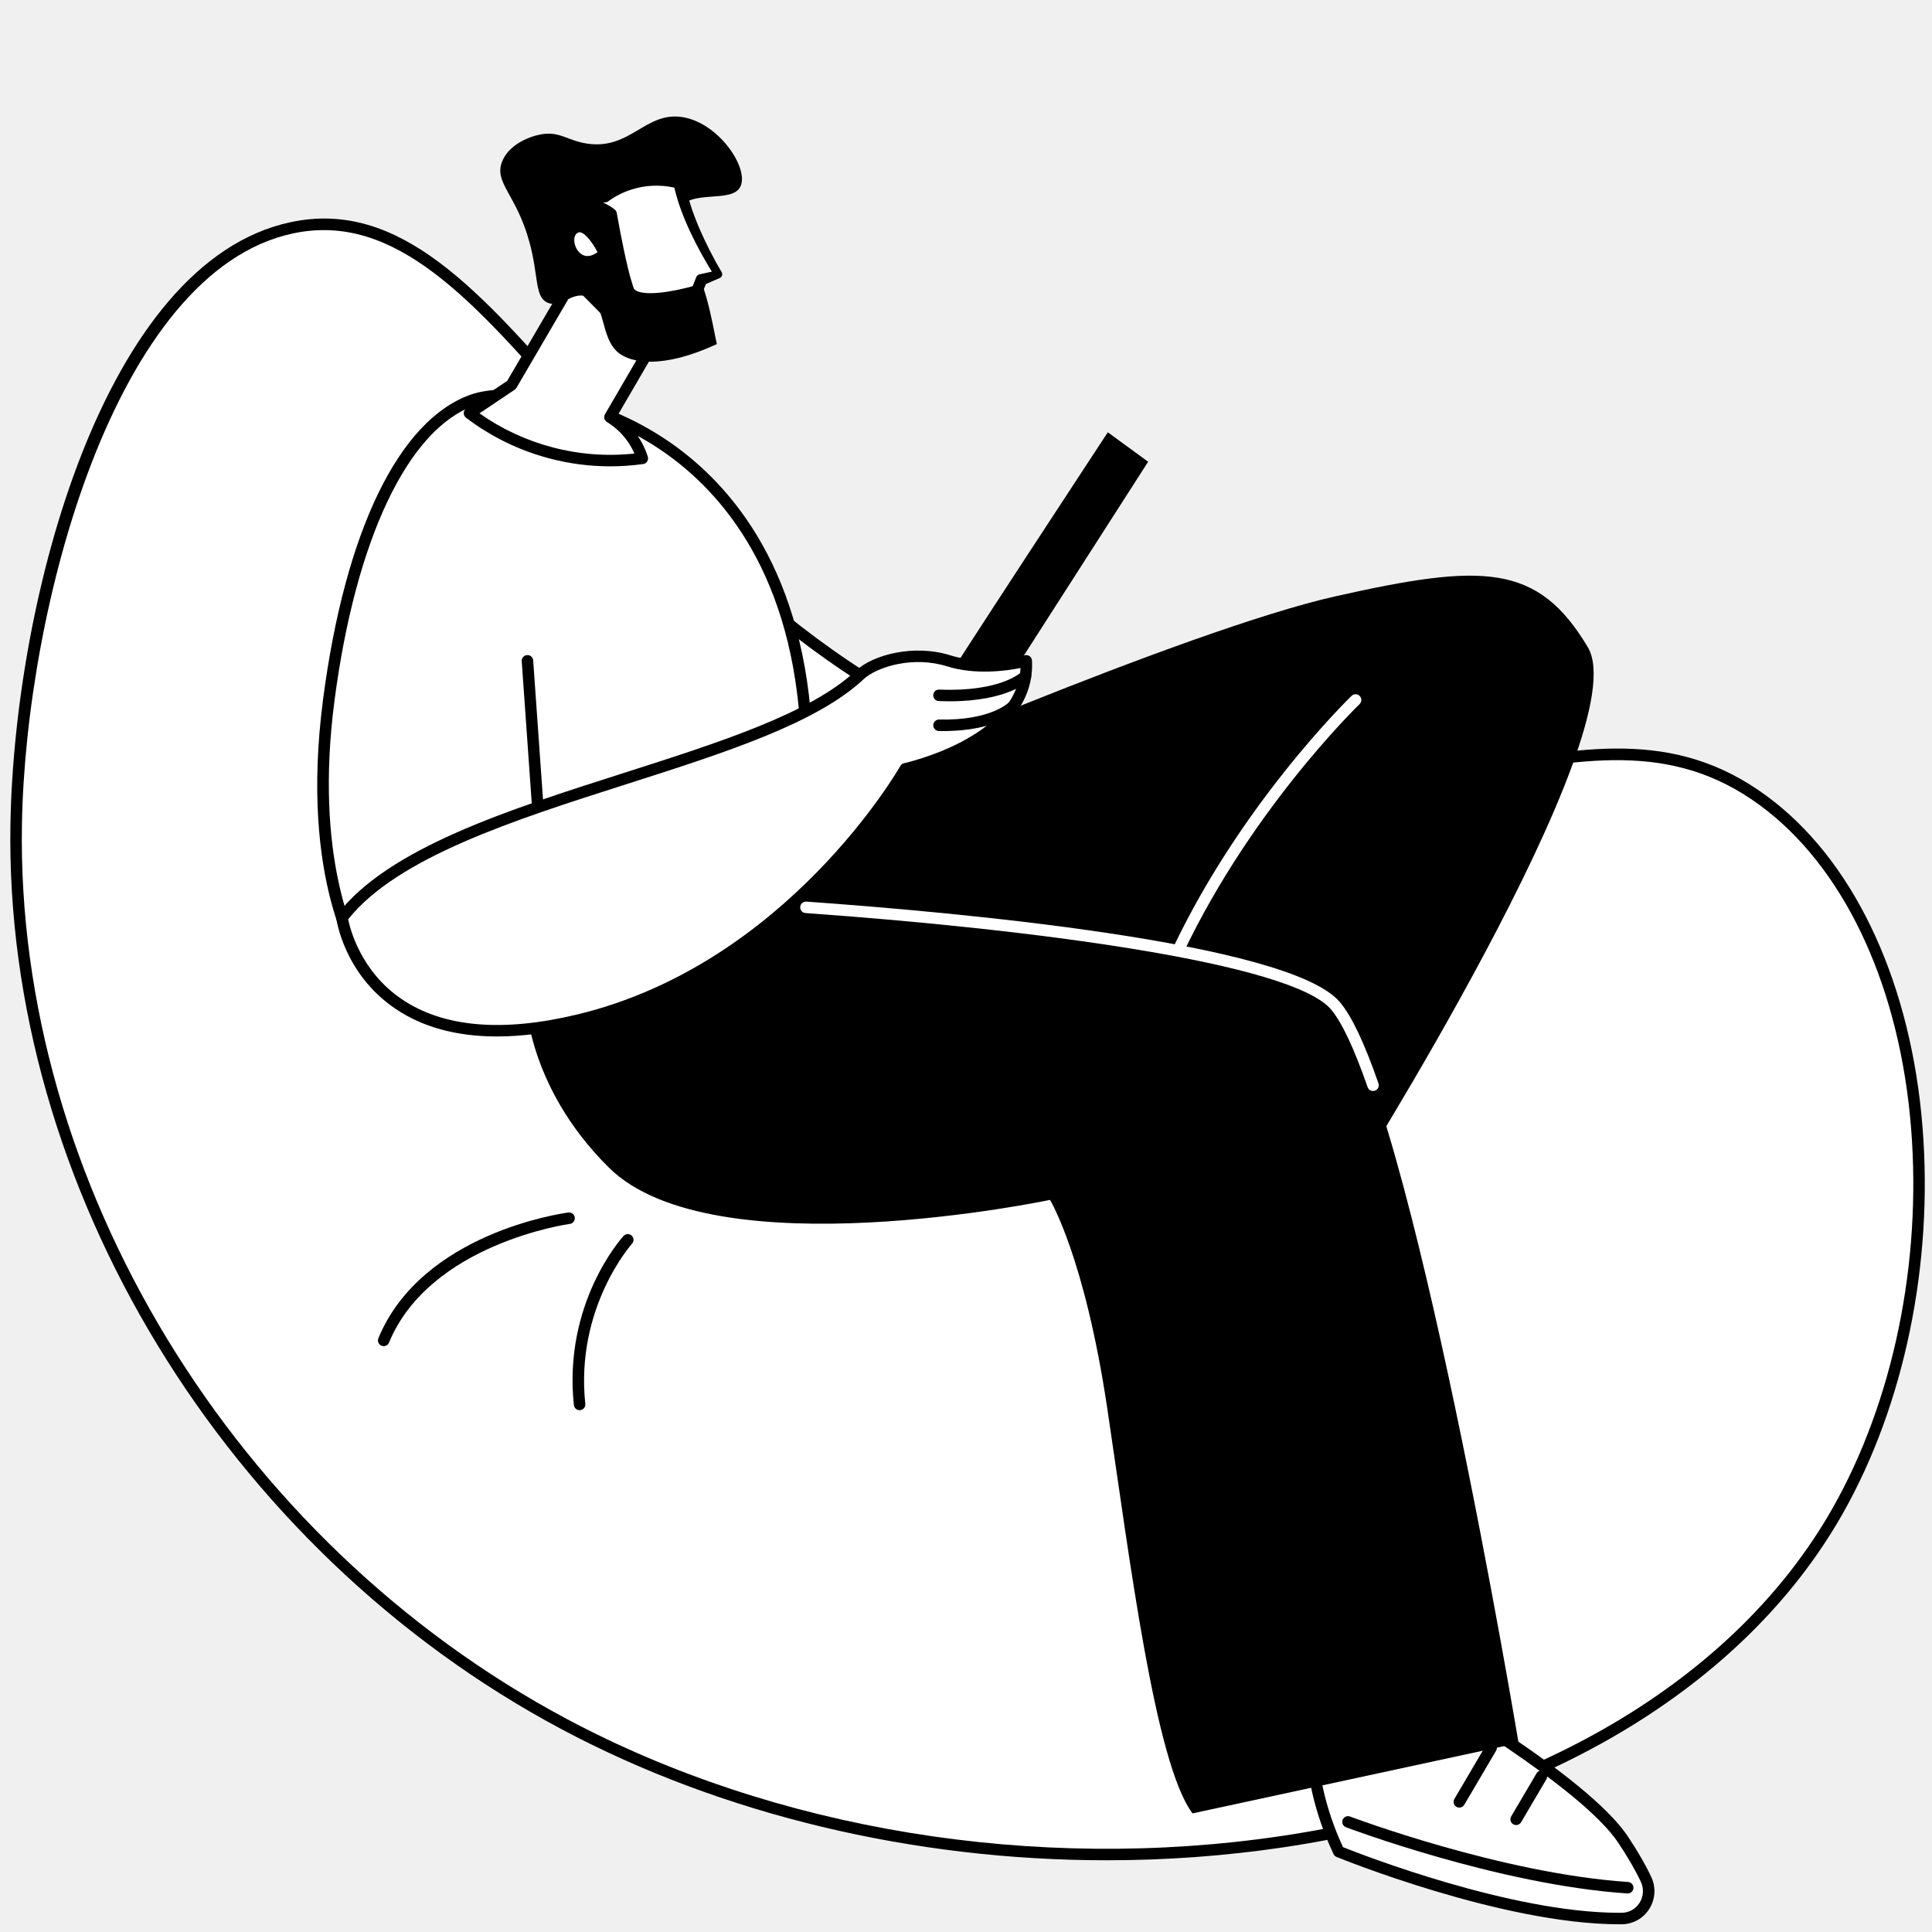
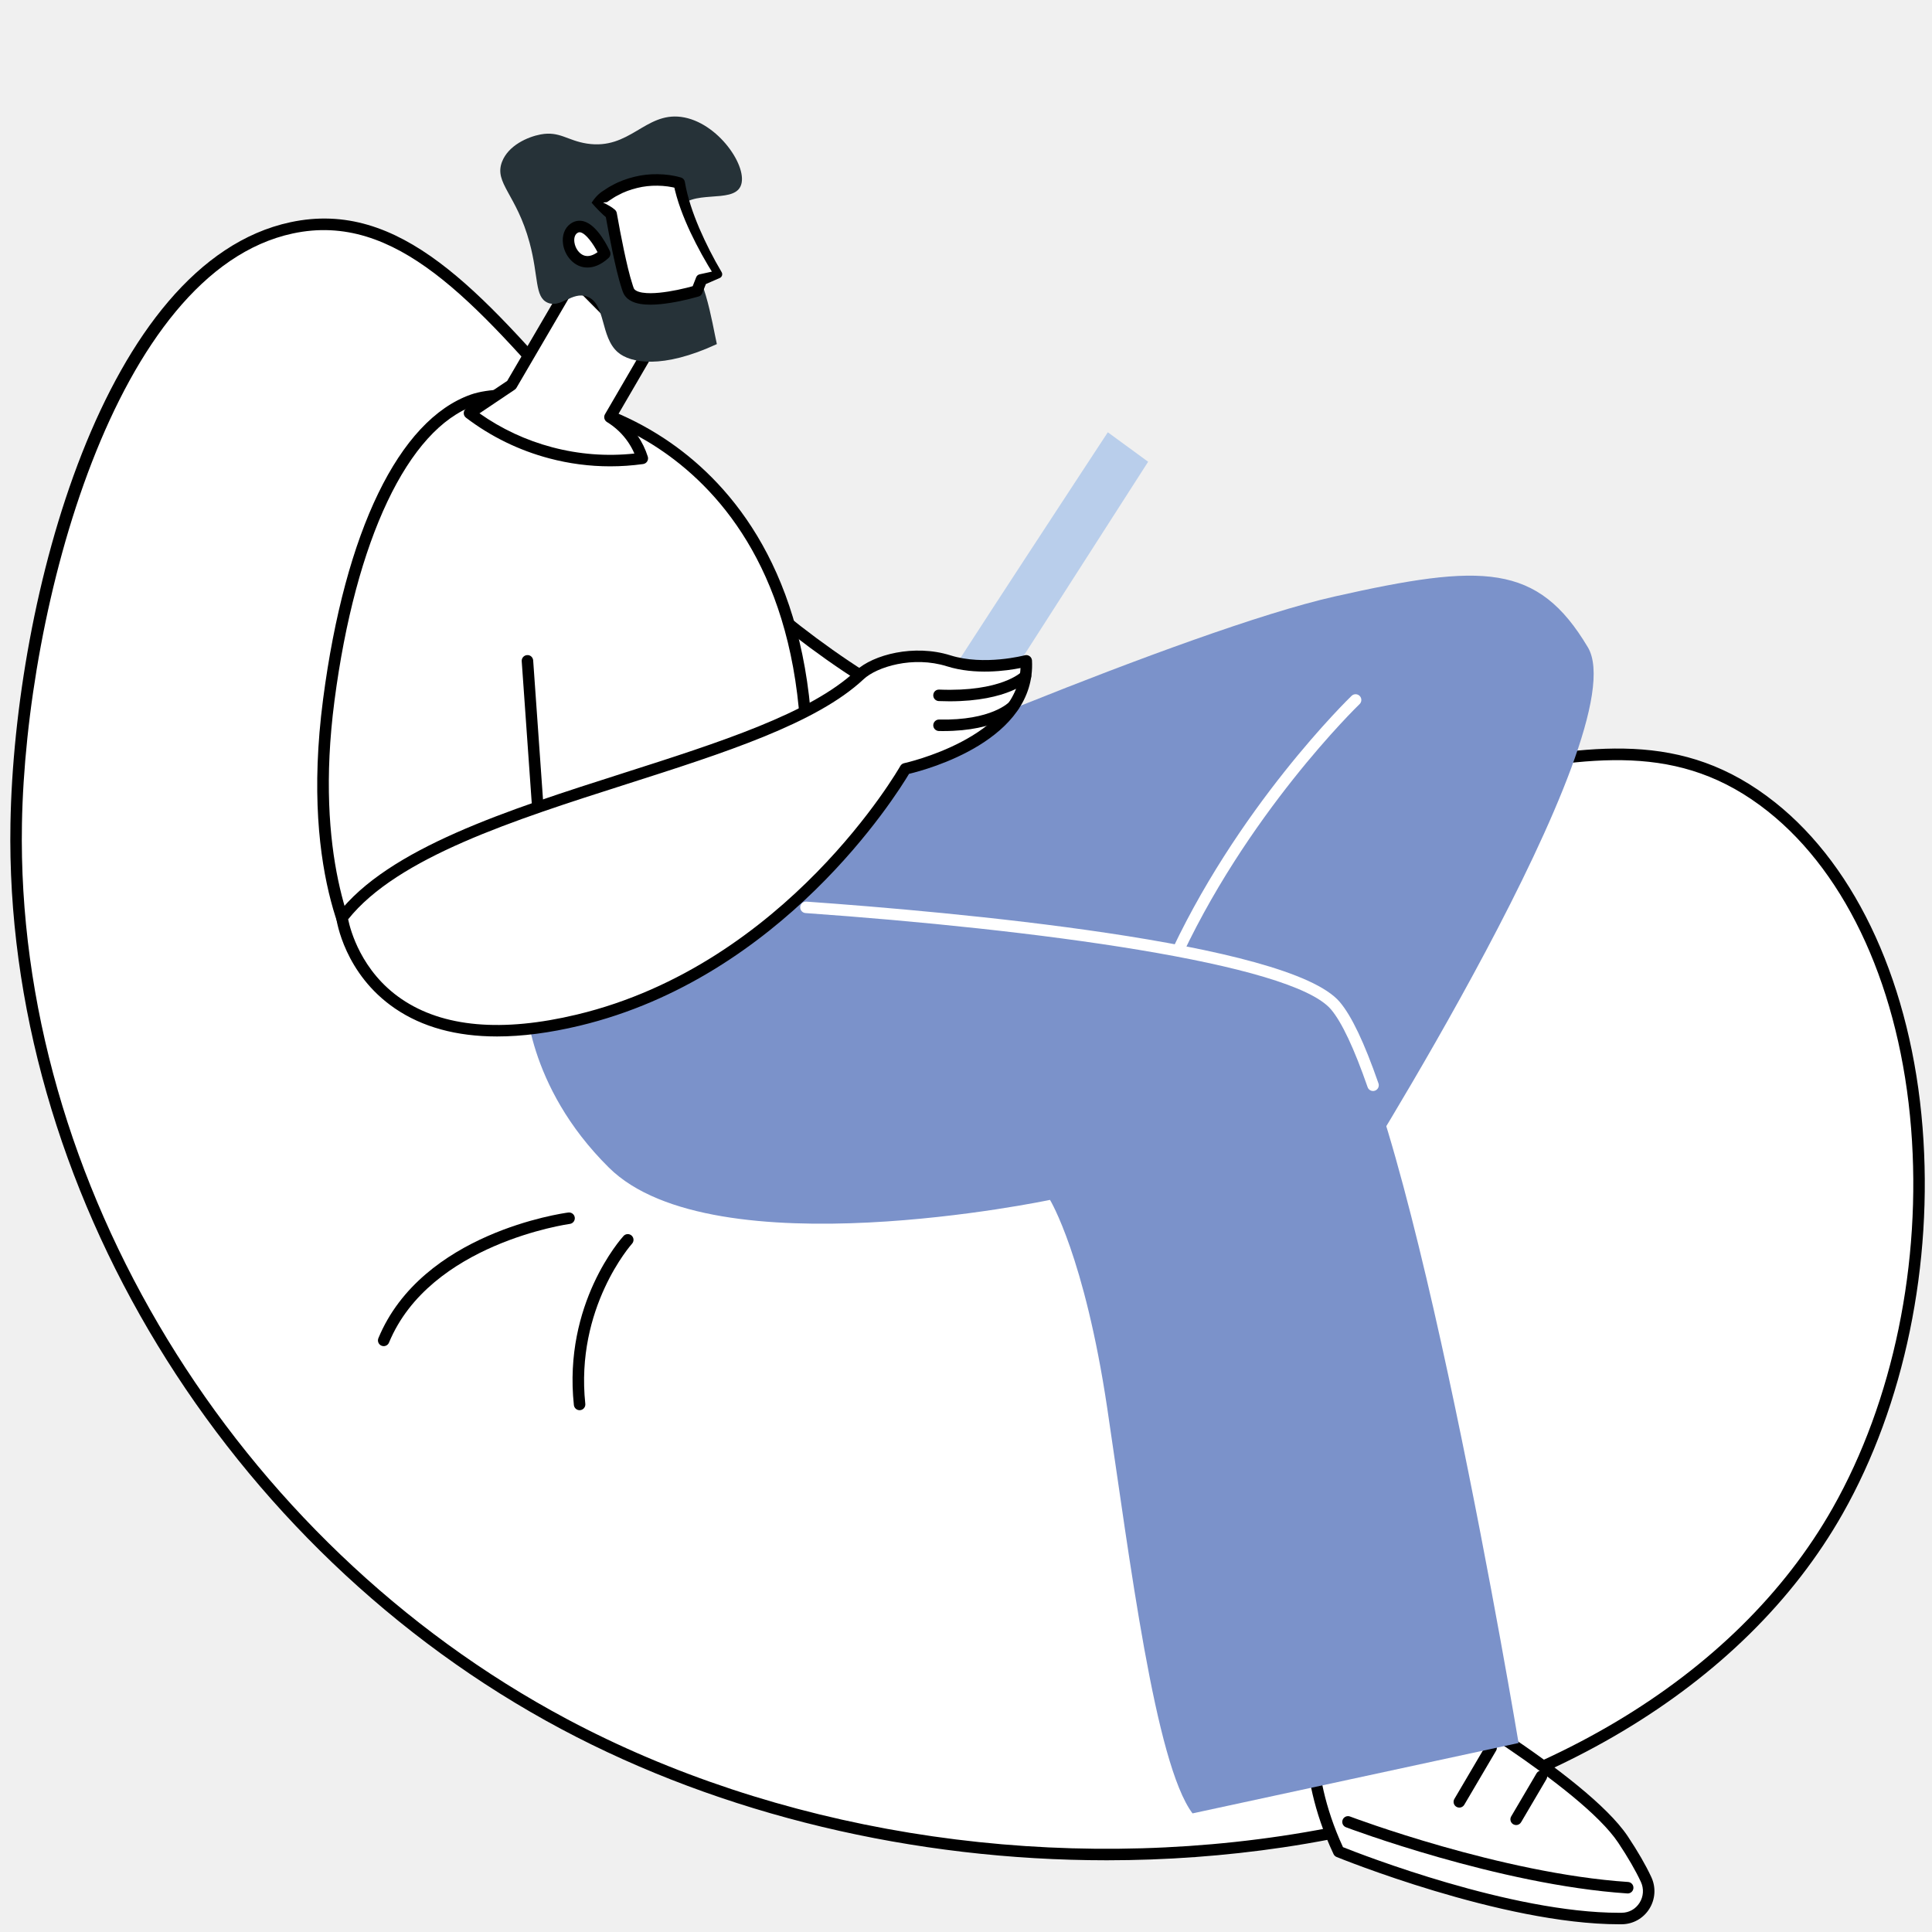
<svg xmlns="http://www.w3.org/2000/svg" version="1.1" id="Layer_1" x="0px" y="0px" width="750px" height="750px" viewBox="0 0 750 750" enable-background="new 0 0 750 750" xml:space="preserve">
  <g>
    <g>
-       <path fill="#FFFFFF" d="M113.173,88.456C42.184,103.683,7.788,234.849,6.288,319.758    c-2.553,144.477,87.874,282.95,212.671,349.506c165.814,88.428,413.008,60.938,494.426-82.75    c48.583-85.739,41.92-219.521-25.666-273.265c-67.751-53.875-137.311,19.924-266.818-13.126    C241.932,254.448,201.955,69.413,113.173,88.456z" />
-       <path d="M429.648,722.158c-74.786,0.002-149.277-17.616-211.739-50.928C87.513,601.691,1.571,460.428,4.057,319.718    c1.548-87.586,36.28-217.919,108.648-233.443c42.583-9.156,73.786,26.701,113.282,72.069    c44.744,51.398,100.431,115.366,195.464,139.618c61.741,15.754,108.968,7.184,150.634-0.376    c45.27-8.215,81.025-14.704,117.021,13.921c32.023,25.462,52.885,71.461,57.232,126.202    c4.213,53.048-7.091,107.688-31.014,149.908c-38.238,67.482-117.396,114.693-217.177,129.523    C475.515,720.502,452.565,722.158,429.648,722.158z M113.641,90.635C44.428,105.482,9.996,236.156,8.518,319.797    C6.061,458.873,91.053,598.521,220.01,667.294c80.774,43.078,181.907,59.645,277.483,45.433    c98.412-14.629,176.395-61.032,213.951-127.313c23.495-41.462,34.591-95.17,30.447-147.354    c-4.251-53.513-24.501-98.369-55.563-123.064c-34.413-27.369-69.292-21.039-113.447-13.021    c-42.114,7.641-89.848,16.307-152.533,0.307c-96.381-24.597-152.573-89.146-197.726-141.01    C184.094,117.013,153.668,82.04,113.641,90.635z" />
+       <path fill="#FFFFFF" d="M113.173,88.456C42.184,103.683,7.788,234.849,6.288,319.758    c-2.553,144.478,87.874,282.95,212.671,349.506c165.814,88.429,413.008,60.938,494.426-82.75    c48.583-85.738,41.92-219.521-25.666-273.265c-67.751-53.875-137.311,19.924-266.817-13.126    C241.932,254.448,201.955,69.413,113.173,88.456z" />
+       <path d="M429.648,722.158c-74.787,0.002-149.277-17.616-211.739-50.928C87.513,601.691,1.571,460.428,4.057,319.718    c1.548-87.586,36.28-217.919,108.648-233.443c42.583-9.156,73.786,26.701,113.282,72.069    c44.744,51.398,100.431,115.366,195.464,139.618c61.741,15.754,108.968,7.184,150.634-0.376    c45.271-8.215,81.025-14.704,117.021,13.921c32.023,25.462,52.886,71.461,57.232,126.202    c4.213,53.048-7.091,107.688-31.014,149.908C677.086,655.099,597.928,702.31,498.146,717.14    C475.515,720.502,452.565,722.158,429.648,722.158z M113.641,90.635C44.428,105.482,9.996,236.156,8.518,319.797    C6.061,458.873,91.053,598.521,220.01,667.294c80.774,43.078,181.907,59.646,277.483,45.433    c98.412-14.629,176.395-61.031,213.951-127.313c23.495-41.462,34.591-95.17,30.446-147.354    c-4.251-53.513-24.501-98.368-55.563-123.063c-34.413-27.369-69.292-21.039-113.447-13.021    c-42.114,7.641-89.848,16.307-152.533,0.307c-96.381-24.597-152.573-89.146-197.726-141.01    C184.094,117.013,153.668,82.04,113.641,90.635z" />
    </g>
    <g>
      <g>
        <g>
-           <path fill="#FFFFFF" d="M519.7,718.805c0,0,64.154,26.36,109.864,25.961c7.706-0.067,12.7-8.154,9.453-15.145      c-1.877-4.041-4.714-9.135-8.959-15.51c-15.869-23.83-83.823-62.484-83.823-62.484l-10.955,4.75      c-3.845,1.667-5.408,6.29-3.362,9.949l2.762,4.942l-18.208-0.016c-4.148-0.004-7.463,3.459-7.245,7.601      C509.67,687.269,511.731,701.898,519.7,718.805z" />
-           <path d="M628.552,747c-45.566,0-109.059-25.87-109.698-26.134c-0.517-0.211-0.934-0.608-1.173-1.111      c-7.939-16.85-10.19-31.479-10.681-40.785c-0.139-2.611,0.778-5.094,2.581-6.994c1.782-1.876,4.291-2.953,6.883-2.953      c0.004,0,0.007,0,0.01,0l14.402,0.013l-0.906-1.62c-1.281-2.293-1.534-5.036-0.692-7.525c0.842-2.487,2.706-4.514,5.116-5.559      l10.954-4.75c0.645-0.282,1.38-0.24,1.991,0.106c2.793,1.587,68.597,39.193,84.577,63.187      c3.911,5.877,6.981,11.195,9.124,15.811c1.862,4.004,1.563,8.627-0.796,12.362c-2.33,3.686-6.315,5.909-10.66,5.949      C629.241,746.998,628.896,747,628.552,747z M521.349,717.063c7.467,2.98,65.269,25.477,107.191,25.477      c0.338,0,0.67-0.002,1.005-0.005c2.863-0.023,5.389-1.435,6.928-3.87c1.546-2.448,1.742-5.477,0.522-8.104      c-2.048-4.406-5.007-9.524-8.793-15.212c-14.384-21.6-73.794-56.424-82.107-61.23l-9.926,4.304      c-1.273,0.553-2.221,1.583-2.665,2.896c-0.445,1.315-0.316,2.708,0.361,3.921l2.763,4.939c0.386,0.693,0.376,1.535-0.024,2.218      c-0.4,0.685-1.133,1.104-1.924,1.104c-0.001,0-0.001,0-0.002,0l-18.208-0.017c-0.001,0-0.003,0-0.006,0      c-1.395,0-2.69,0.555-3.648,1.564c-0.95,1.002-1.435,2.312-1.362,3.688C511.915,687.498,514.015,701.204,521.349,717.063z" />
+           <path fill="#FFFFFF" d="M519.7,718.805c0,0,64.153,26.36,109.864,25.961c7.705-0.066,12.699-8.153,9.452-15.145      c-1.877-4.041-4.714-9.135-8.959-15.51c-15.868-23.83-83.822-62.484-83.822-62.484l-10.955,4.75      c-3.845,1.667-5.408,6.29-3.362,9.949l2.762,4.941l-18.208-0.016c-4.147-0.004-7.463,3.459-7.245,7.601      C509.67,687.269,511.73,701.898,519.7,718.805z" />
+           <path d="M628.552,747c-45.565,0-109.059-25.87-109.698-26.134c-0.517-0.211-0.934-0.608-1.173-1.111      c-7.938-16.85-10.189-31.479-10.681-40.785c-0.139-2.61,0.778-5.094,2.581-6.994c1.782-1.876,4.291-2.952,6.883-2.952      c0.004,0,0.007,0,0.01,0l14.402,0.013l-0.906-1.62c-1.28-2.293-1.534-5.036-0.691-7.525c0.842-2.486,2.706-4.514,5.116-5.559      l10.953-4.75c0.646-0.282,1.381-0.24,1.991,0.105c2.793,1.588,68.597,39.193,84.577,63.188      c3.911,5.877,6.981,11.195,9.124,15.811c1.862,4.005,1.563,8.627-0.796,12.362c-2.33,3.687-6.315,5.909-10.66,5.949      C629.241,746.998,628.896,747,628.552,747z M521.349,717.063c7.468,2.98,65.27,25.478,107.191,25.478      c0.338,0,0.67-0.002,1.005-0.005c2.863-0.023,5.389-1.436,6.928-3.87c1.546-2.448,1.742-5.478,0.522-8.104      c-2.048-4.405-5.007-9.523-8.793-15.212c-14.384-21.6-73.794-56.424-82.107-61.229l-9.926,4.304      c-1.273,0.553-2.221,1.583-2.665,2.896c-0.445,1.314-0.316,2.708,0.361,3.921l2.763,4.938c0.386,0.693,0.376,1.535-0.024,2.219      c-0.399,0.685-1.133,1.104-1.924,1.104c-0.001,0-0.001,0-0.002,0l-18.208-0.017c-0.001,0-0.003,0-0.006,0      c-1.395,0-2.69,0.555-3.647,1.563c-0.95,1.002-1.436,2.313-1.362,3.688C511.915,687.498,514.015,701.204,521.349,717.063z" />
        </g>
-         <path d="M631.873,735.037c-0.051,0-0.102-0.003-0.151-0.005c-49.882-3.322-108.636-25.469-109.223-25.694     c-1.151-0.437-1.73-1.724-1.292-2.877c0.436-1.151,1.73-1.729,2.876-1.291c0.581,0.22,58.729,22.134,107.936,25.41     c1.229,0.084,2.159,1.146,2.076,2.375C634.017,734.133,633.037,735.037,631.873,735.037z" />
-         <path d="M588.566,708.487c-0.385,0-0.773-0.098-1.129-0.307c-1.061-0.626-1.416-1.994-0.791-3.055l9.821-16.695     c0.623-1.065,1.991-1.416,3.054-0.793c1.061,0.625,1.416,1.993,0.791,3.054l-9.821,16.695     C590.076,708.095,589.331,708.487,588.566,708.487z" />
-         <path d="M566.507,701.711c-0.385,0-0.772-0.098-1.129-0.307c-1.062-0.625-1.416-1.993-0.791-3.055l12.342-20.978     c0.623-1.063,1.99-1.418,3.052-0.794c1.063,0.627,1.417,1.994,0.792,3.055l-12.341,20.979     C568.017,701.318,567.271,701.711,566.507,701.711z" />
+         <path d="M631.873,735.037c-0.051,0-0.102-0.003-0.151-0.005c-49.882-3.322-108.636-25.47-109.223-25.694     c-1.151-0.437-1.73-1.724-1.292-2.877c0.436-1.151,1.729-1.729,2.876-1.291c0.581,0.22,58.729,22.134,107.936,25.41     c1.229,0.084,2.159,1.146,2.076,2.375C634.017,734.133,633.037,735.037,631.873,735.037z" />
+         <path d="M588.566,708.487c-0.386,0-0.773-0.099-1.13-0.308c-1.061-0.626-1.416-1.994-0.791-3.055l9.821-16.695     c0.623-1.064,1.991-1.416,3.054-0.793c1.062,0.625,1.416,1.993,0.791,3.055l-9.82,16.694     C590.076,708.095,589.331,708.487,588.566,708.487z" />
+         <path d="M566.507,701.711c-0.385,0-0.771-0.098-1.129-0.307c-1.062-0.625-1.416-1.993-0.791-3.056l12.342-20.978     c0.623-1.063,1.99-1.418,3.052-0.794c1.063,0.627,1.418,1.994,0.793,3.055l-12.342,20.979     C568.017,701.318,567.271,701.711,566.507,701.711z" />
      </g>
-       <path d="M318.757,307.057c1.965-2.07,142.174-62.643,199.484-75.527c57.311-12.883,78.663-13.006,98.165,19.748    c19.5,32.752-93.938,211.468-93.938,211.468l-241.332-62.904L318.757,307.057z" />
-       <path fill="#FFFFFF" d="M454.572,377.205c-0.306,0-0.614-0.063-0.911-0.196c-1.125-0.502-1.628-1.823-1.124-2.946    c27.047-60.371,71.713-103.519,72.16-103.948c0.892-0.852,2.301-0.818,3.153,0.069c0.852,0.89,0.821,2.302-0.068,3.154    c-0.442,0.422-44.494,43.001-71.175,102.549C456.237,376.716,455.423,377.205,454.572,377.205z" />
-       <path d="M204.042,387.111c0,0,0,34.183,32.359,66.178c40.546,40.089,171.209,12.508,171.209,12.508s13.436,22.01,22.215,80.829    c8.778,58.821,18.57,138.01,33.111,157.33l126.576-27.33c0,0-41.982-251.972-71.143-286.239    c-29.158-34.266-241.317-39.648-241.317-39.648L204.042,387.111z" />
-       <path fill="#FFFFFF" d="M533.011,423.525c-0.924,0-1.786-0.577-2.106-1.499c-5.258-15.118-10.048-25.278-14.232-30.192    c-15.32-18.004-115.405-31.116-203.963-37.382c-1.229-0.084-2.154-1.152-2.066-2.38c0.087-1.229,1.139-2.139,2.382-2.067    c55.639,3.935,187.195,15.611,207.045,38.938c4.606,5.412,9.53,15.755,15.048,31.62c0.405,1.163-0.21,2.433-1.373,2.837    C533.5,423.485,533.255,423.525,533.011,423.525z" />
+       <path fill="#7B92CA" d="M318.757,307.057c1.965-2.07,142.174-62.643,199.484-75.527c57.311-12.883,78.663-13.006,98.165,19.748    c19.5,32.752-93.938,211.468-93.938,211.468l-241.332-62.904L318.757,307.057z" />
+       <path fill="#FFFFFF" d="M454.572,377.205c-0.307,0-0.614-0.063-0.911-0.196c-1.125-0.502-1.628-1.823-1.124-2.946    c27.047-60.37,71.713-103.519,72.16-103.948c0.892-0.852,2.301-0.818,3.152,0.069c0.853,0.89,0.821,2.302-0.067,3.154    c-0.442,0.422-44.494,43.001-71.175,102.549C456.237,376.716,455.423,377.205,454.572,377.205z" />
+       <path fill="#7B92CA" d="M204.042,387.111c0,0,0,34.183,32.359,66.178c40.546,40.089,171.209,12.508,171.209,12.508    s13.436,22.01,22.215,80.829c8.777,58.821,18.569,138.01,33.11,157.33l126.576-27.33c0,0-41.981-251.972-71.143-286.239    c-29.158-34.266-241.317-39.647-241.317-39.647L204.042,387.111z" />
+       <path fill="#FFFFFF" d="M533.011,423.525c-0.924,0-1.786-0.577-2.105-1.499c-5.259-15.118-10.048-25.278-14.232-30.192    c-15.32-18.004-115.405-31.116-203.963-37.382c-1.229-0.084-2.154-1.152-2.066-2.38c0.087-1.229,1.139-2.14,2.382-2.067    c55.639,3.936,187.195,15.611,207.045,38.938c4.605,5.412,9.529,15.755,15.048,31.62c0.404,1.162-0.21,2.433-1.373,2.837    C533.5,423.485,533.255,423.525,533.011,423.525z" />
      <g>
-         <path d="M364.521,268.645c0.629-2.007,65.534-100.833,65.534-100.833l15.649,11.438l-59.314,92.479L364.521,268.645z" />
+         <path fill="#B9CEEB" d="M364.521,268.645c0.629-2.007,65.534-100.833,65.534-100.833l15.649,11.438l-59.313,92.479     L364.521,268.645z" />
        <g>
          <path fill="#FFFFFF" d="M141.045,374.576c0,0-22.713-31.746-13.412-102.848c9.301-71.103,32.056-108.014,55.861-116.444      c23.805-8.433,121.727,6.967,129.372,126.43L141.045,374.576z" />
          <path d="M141.046,376.807c-0.699,0-1.383-0.328-1.816-0.932c-0.947-1.327-23.116-33.28-13.808-104.438      c8.539-65.274,29.434-108.375,57.327-118.256c12.94-4.584,45.777-2.329,75.17,17.067      c23.839,15.729,53.109,47.811,57.174,111.324c0.056,0.869-0.4,1.691-1.165,2.104l-171.822,92.863      C141.771,376.72,141.406,376.807,141.046,376.807z M197.806,155.549c-5.623,0-10.288,0.674-13.566,1.835      c-25.869,9.164-46.203,52.016-54.394,114.632c-7.899,60.39,7.724,92.249,11.984,99.599l168.716-91.183      c-4.287-60.738-32.268-91.405-55.084-106.461C234.956,160.442,212.926,155.549,197.806,155.549z" />
        </g>
-         <path d="M209.465,325.45c-1.161,0-2.14-0.897-2.222-2.075l-4.714-66.683c-0.087-1.229,0.839-2.296,2.068-2.381     c1.233-0.125,2.295,0.839,2.381,2.067l4.714,66.684c0.087,1.229-0.838,2.295-2.068,2.381     C209.57,325.448,209.518,325.45,209.465,325.45z" />
+         <path d="M209.465,325.45c-1.161,0-2.14-0.897-2.222-2.075l-4.714-66.683c-0.087-1.229,0.839-2.296,2.068-2.381     c1.233-0.125,2.295,0.839,2.381,2.067l4.714,66.685c0.087,1.229-0.838,2.295-2.068,2.381     C209.57,325.448,209.518,325.45,209.465,325.45z" />
        <g>
-           <path fill="#FFFFFF" d="M132.776,356.288c0,0,8.251,59.714,91.707,39.728c83.455-19.987,126.965-97.566,126.965-97.566      s48.591-10.387,46.942-41.913c0,0-16.267,4.359-30.097,0c-13.832-4.359-28.802,0.097-34.56,5.497      C294.273,299.044,168.226,310.143,132.776,356.288z" />
-           <path d="M192.955,402.354c-15.76,0-29.025-3.633-39.641-10.884c-19.571-13.366-22.626-34.004-22.748-34.877      c-0.083-0.591,0.077-1.189,0.44-1.665c19.723-25.669,66.089-40.477,110.93-54.798c37.364-11.932,72.656-23.202,90.271-39.724      c6.749-6.33,22.72-10.42,36.756-5.998c13.06,4.115,28.691,0.015,28.848-0.027c0.65-0.172,1.345-0.047,1.89,0.351      c0.544,0.395,0.881,1.016,0.915,1.688c1.616,30.887-40.533,42.271-47.732,43.989c-5.162,8.651-49.225,78.938-127.882,97.776      C213.393,400.966,202.696,402.354,192.955,402.354z M135.149,356.875c0.813,3.971,5.007,20.244,20.746,30.957      c16.092,10.956,38.993,12.979,68.068,6.016c81.503-19.519,125.108-95.723,125.54-96.489c0.313-0.558,0.852-0.956,1.477-1.089      c0.454-0.099,43.883-9.736,45.188-36.946c-5.386,1.076-17.58,2.796-28.547-0.658c-13.2-4.161-27.277,0.228-32.363,4.997      c-18.348,17.209-54.108,28.629-91.966,40.719C199.57,318.345,154.376,332.775,135.149,356.875z" />
+           <path fill="#FFFFFF" d="M132.776,356.288c0,0,8.251,59.714,91.707,39.728c83.455-19.986,126.965-97.565,126.965-97.565      s48.591-10.387,46.941-41.913c0,0-16.267,4.359-30.097,0c-13.832-4.359-28.802,0.097-34.56,5.497      C294.273,299.044,168.226,310.143,132.776,356.288z" />
+           <path d="M192.955,402.354c-15.76,0-29.025-3.633-39.641-10.884c-19.571-13.366-22.626-34.004-22.748-34.877      c-0.083-0.591,0.077-1.188,0.44-1.665c19.723-25.669,66.089-40.477,110.93-54.798c37.364-11.932,72.656-23.202,90.271-39.724      c6.749-6.33,22.72-10.42,36.756-5.998c13.061,4.115,28.691,0.015,28.848-0.027c0.65-0.172,1.346-0.047,1.891,0.351      c0.544,0.395,0.881,1.016,0.915,1.688c1.616,30.887-40.533,42.271-47.732,43.989c-5.162,8.65-49.225,78.938-127.882,97.775      C213.393,400.966,202.696,402.354,192.955,402.354z M135.149,356.875c0.813,3.971,5.007,20.244,20.746,30.957      c16.092,10.956,38.993,12.979,68.068,6.016c81.503-19.519,125.108-95.723,125.54-96.489c0.313-0.558,0.852-0.956,1.477-1.089      c0.454-0.099,43.883-9.736,45.188-36.946c-5.386,1.076-17.58,2.796-28.547-0.658c-13.2-4.161-27.277,0.228-32.363,4.997      c-18.348,17.209-54.108,28.629-91.966,40.719C199.57,318.345,154.376,332.775,135.149,356.875z" />
        </g>
-         <path d="M368.628,272.243c-1.347,0-2.745-0.028-4.199-0.087c-1.23-0.049-2.187-1.086-2.137-2.317     c0.049-1.229,1.006-2.198,2.318-2.139c23.999,0.963,31.812-6.742,31.889-6.82c0.859-0.882,2.271-0.897,3.153-0.04     c0.883,0.86,0.899,2.273,0.04,3.154C399.347,264.349,391.374,272.243,368.628,272.243z" />
-         <path d="M366.123,283.796c-0.541,0-1.086-0.004-1.644-0.016c-1.232-0.024-2.212-1.041-2.189-2.271     c0.023-1.233,1.078-2.213,2.271-2.189c20.428,0.465,27.229-6.776,27.295-6.847c0.824-0.902,2.229-0.984,3.142-0.167     c0.911,0.814,1.006,2.199,0.202,3.119C394.895,275.775,387.637,283.796,366.123,283.796z" />
+         <path d="M368.628,272.243c-1.347,0-2.745-0.028-4.199-0.087c-1.229-0.049-2.187-1.086-2.137-2.317     c0.049-1.229,1.006-2.198,2.318-2.139c24,0.963,31.812-6.742,31.889-6.82c0.859-0.882,2.271-0.897,3.153-0.04     c0.883,0.86,0.898,2.273,0.04,3.154C399.347,264.349,391.374,272.243,368.628,272.243z" />
+         <path d="M366.123,283.796c-0.541,0-1.086-0.004-1.644-0.016c-1.232-0.024-2.212-1.041-2.189-2.271     c0.023-1.233,1.078-2.213,2.271-2.189c20.428,0.465,27.229-6.776,27.294-6.847c0.824-0.902,2.229-0.984,3.143-0.167     c0.911,0.814,1.006,2.199,0.202,3.119C394.895,275.775,387.637,283.796,366.123,283.796z" />
      </g>
      <g>
        <g>
          <path fill="#FFFFFF" d="M222.776,107.976c-0.556,1.017-24.21,41.446-24.21,41.446l-16.313,10.961      c6.02,4.572,16.646,11.452,31.515,15.393c15.166,4.02,28.04,3.202,35.578,2.156c-0.654-2.058-1.756-4.742-3.666-7.546      c-3.011-4.422-6.603-7.051-8.896-8.459c4.868-8.359,9.735-16.719,14.603-25.078L222.776,107.976z" />
          <path d="M236.864,181.029c-7.963,0.002-15.884-1.032-23.667-3.095c-11.748-3.113-22.612-8.421-32.292-15.778      c-0.573-0.436-0.901-1.119-0.88-1.84c0.021-0.718,0.388-1.385,0.986-1.786l15.889-10.675      c8.211-14.032,23.429-40.055,23.921-40.948c0.34-0.617,0.95-1.039,1.648-1.137c0.695-0.081,1.399,0.138,1.894,0.636      l28.611,28.872c0.71,0.717,0.852,1.821,0.344,2.692l-13.543,23.259c3.054,2.17,5.654,4.821,7.752,7.902      c1.699,2.495,3.026,5.229,3.947,8.127c0.199,0.627,0.111,1.31-0.24,1.865c-0.351,0.558-0.929,0.93-1.58,1.019      C245.388,180.734,241.119,181.029,236.864,181.029z M186.135,160.46c8.563,6.044,18.037,10.465,28.206,13.16      c10.467,2.773,21.198,3.594,31.929,2.444c-0.669-1.55-1.483-3.03-2.432-4.423c-2.145-3.152-4.911-5.782-8.22-7.816      c-1.032-0.633-1.368-1.976-0.76-3.021l13.743-23.601l-25.355-25.585c-4.971,8.534-20.691,35.405-22.754,38.93      c-0.169,0.289-0.402,0.537-0.682,0.725L186.135,160.46z M198.566,149.42h0.022H198.566z" />
        </g>
        <g>
-           <path d="M264.388,45.383c-13.989-1.816-19.941,12.921-36.552,10.353c-7.61-1.176-10.581-4.922-17.977-3.547      c-4.899,0.912-12.563,4.221-15.001,10.684c-3.105,8.23,5.668,12.56,10.739,31.385c3.562,13.222,1.899,20.98,6.961,23.235      c5.121,2.281,9.506-4.455,15.286-2.384c7.481,2.679,5.03,15.713,12.072,21.7c4.836,4.113,17.22,6.569,38.369-3.233      c-0.883-3.823-2.169-11.677-4.279-18.826c-6.603-22.376-14.05-27.864-10.818-33.305c4.95-8.337,21.047-2.195,24.28-9.104      C290.826,65.167,278.752,47.247,264.388,45.383z" />
+           <path fill="#263238" d="M264.388,45.383c-13.989-1.816-19.941,12.921-36.552,10.353c-7.61-1.176-10.581-4.922-17.977-3.547      c-4.899,0.912-12.563,4.221-15.001,10.684c-3.105,8.23,5.668,12.56,10.739,31.385c3.562,13.222,1.899,20.98,6.961,23.235      c5.121,2.281,9.506-4.455,15.286-2.384c7.481,2.679,5.03,15.713,12.072,21.7c4.836,4.113,17.22,6.569,38.369-3.233      c-0.883-3.823-2.169-11.677-4.279-18.826c-6.603-22.376-14.05-27.864-10.818-33.305c4.95-8.337,21.047-2.195,24.28-9.104      C290.826,65.167,278.752,47.247,264.388,45.383z" />
          <g>
            <path fill="#FFFFFF" d="M231.889,78.654l5.349,4.444c0,0,3.819,22.1,6.692,29.554c2.872,7.456,26.632,0.309,26.632,0.309       l1.712-4.353l6.554-2.124c0,0-12.281-19.279-15.163-35.453C263.665,71.032,246.815,65.391,231.889,78.654z" />
            <path d="M234.119,78.616c1.806,0.916,3.216,1.621,4.543,2.766l0.029,0.024c0.407,0.351,0.658,0.82,0.745,1.312       c0.836,4.761,1.754,9.538,2.744,14.274c1.015,4.708,2.049,9.506,3.494,13.897l0.279,0.802c0.102,0.298,0.146,0.264,0.192,0.429       c0.167,0.192,0.318,0.416,0.64,0.602c0.59,0.399,1.532,0.701,2.549,0.867c2.061,0.336,4.394,0.257,6.7,0.035       c4.626-0.473,9.374-1.514,13.884-2.797l-1.433,1.32l1.71-4.349l0.075-0.19c0.232-0.585,0.743-0.99,1.315-1.119l6.759-1.481       l-0.828,2.313c-3.554-5.537-6.683-11.229-9.5-17.158c-2.761-5.939-5.185-12.101-6.545-18.73l1.486,1.717       c-2.309-0.671-5.114-1.045-7.731-1.065c-2.66-0.04-5.325,0.242-7.898,0.885c-2.57,0.633-5.09,1.521-7.407,2.816       c-1.202,0.568-2.284,1.352-3.4,2.073c-0.702,0.435-0.71,0.564-1.079,0.633C235.134,78.551,234.683,78.525,234.119,78.616z        M229.659,78.69c0.542-0.799,1.194-1.717,1.99-2.547c0.754-0.8,1.791-1.646,2.312-1.939c1.265-0.826,2.498-1.702,3.867-2.36       c2.646-1.472,5.532-2.499,8.466-3.217c2.939-0.732,5.972-1.05,8.989-1.006c3.057,0.052,5.943,0.379,9.089,1.296       c0.777,0.224,1.322,0.862,1.466,1.605l0.023,0.117c1.027,6.086,3.128,12.124,5.609,17.973       c2.521,5.831,5.432,11.586,8.667,17.036c0.449,0.756,0.201,1.732-0.555,2.181l-0.168,0.086l-0.107,0.049l-6.346,2.767       l1.388-1.306l-1.712,4.353l-0.012,0.03c-0.253,0.65-0.8,1.11-1.42,1.29c-4.855,1.379-9.666,2.437-14.736,2.966       c-2.535,0.233-5.115,0.359-7.874-0.079c-1.372-0.239-2.833-0.607-4.286-1.552c-0.725-0.45-1.404-1.148-1.941-1.942       c-0.208-0.387-0.499-0.943-0.585-1.221l-0.326-0.926c-1.598-4.871-2.598-9.623-3.643-14.432       c-1.003-4.805-1.925-9.598-2.774-14.433l0.772,1.335C233.573,82.995,231.417,80.738,229.659,78.69z" />
          </g>
          <g>
            <path fill="#FFFFFF" d="M234.745,98.495c0,0-6.265-13.985-12.025-9.788C216.959,92.903,224.244,108.125,234.745,98.495z" />
-             <path d="M228.039,103.853c-1.171,0-2.14-0.231-2.85-0.483c-3.386-1.208-6.045-4.686-6.62-8.657       c-0.469-3.253,0.59-6.172,2.837-7.811c1.562-1.137,3.345-1.479,5.156-1.002c5.501,1.464,9.752,10.641,10.219,11.682       c0.393,0.878,0.179,1.908-0.529,2.558C233.068,103.059,230.208,103.853,228.039,103.853z M224.987,90.152       c-0.324,0-0.62,0.113-0.953,0.358c-0.887,0.645-1.278,1.978-1.049,3.565c0.338,2.342,1.861,4.434,3.702,5.093       c1.846,0.653,3.745-0.164,5.283-1.277c-1.7-3.25-4.426-7.113-6.557-7.68C225.263,90.172,225.124,90.152,224.987,90.152z" />
+             <path d="M228.039,103.853c-1.171,0-2.14-0.231-2.85-0.483c-3.386-1.208-6.045-4.686-6.62-8.657       c-0.469-3.253,0.59-6.172,2.837-7.811c1.562-1.137,3.345-1.479,5.156-1.002c5.501,1.464,9.752,10.641,10.219,11.682       c0.393,0.878,0.179,1.908-0.529,2.558C233.068,103.059,230.208,103.853,228.039,103.853z M224.987,90.152       c-0.324,0-0.62,0.113-0.953,0.358c-0.887,0.646-1.278,1.978-1.049,3.565c0.338,2.342,1.861,4.434,3.702,5.093       c1.846,0.653,3.745-0.164,5.283-1.277c-1.7-3.25-4.426-7.113-6.557-7.68C225.263,90.172,225.124,90.152,224.987,90.152z" />
          </g>
        </g>
      </g>
    </g>
-     <path d="M148.949,522.571c-0.284,0-0.573-0.054-0.852-0.169c-1.138-0.471-1.679-1.775-1.208-2.915   c16.91-40.85,71.42-48.484,73.732-48.79c1.222-0.143,2.341,0.7,2.502,1.92c0.161,1.22-0.698,2.341-1.918,2.503   c-0.542,0.071-54.277,7.622-70.196,46.075C150.655,522.054,149.825,522.571,148.949,522.571z" />
-     <path d="M224.994,547.436c-1.125,0-2.093-0.849-2.215-1.995c-4.184-39.354,18.313-64.58,19.271-65.635   c0.831-0.909,2.241-0.977,3.148-0.15c0.913,0.827,0.979,2.239,0.152,3.149c-0.221,0.247-22.101,24.871-18.135,62.166   c0.13,1.224-0.758,2.322-1.982,2.452C225.153,547.432,225.074,547.436,224.994,547.436z" />
+     <path d="M148.949,522.571c-0.284,0-0.573-0.055-0.852-0.169c-1.138-0.472-1.679-1.775-1.208-2.915   c16.91-40.851,71.42-48.484,73.732-48.79c1.222-0.144,2.341,0.7,2.502,1.92s-0.698,2.341-1.918,2.503   c-0.542,0.071-54.277,7.622-70.196,46.075C150.655,522.054,149.825,522.571,148.949,522.571z" />
+     <path d="M224.994,547.436c-1.125,0-2.093-0.849-2.215-1.994c-4.184-39.354,18.313-64.58,19.271-65.636   c0.831-0.909,2.241-0.977,3.148-0.149c0.913,0.827,0.979,2.238,0.152,3.148c-0.221,0.247-22.101,24.871-18.135,62.166   c0.13,1.225-0.758,2.322-1.982,2.452C225.153,547.432,225.074,547.436,224.994,547.436z" />
  </g>
</svg>
